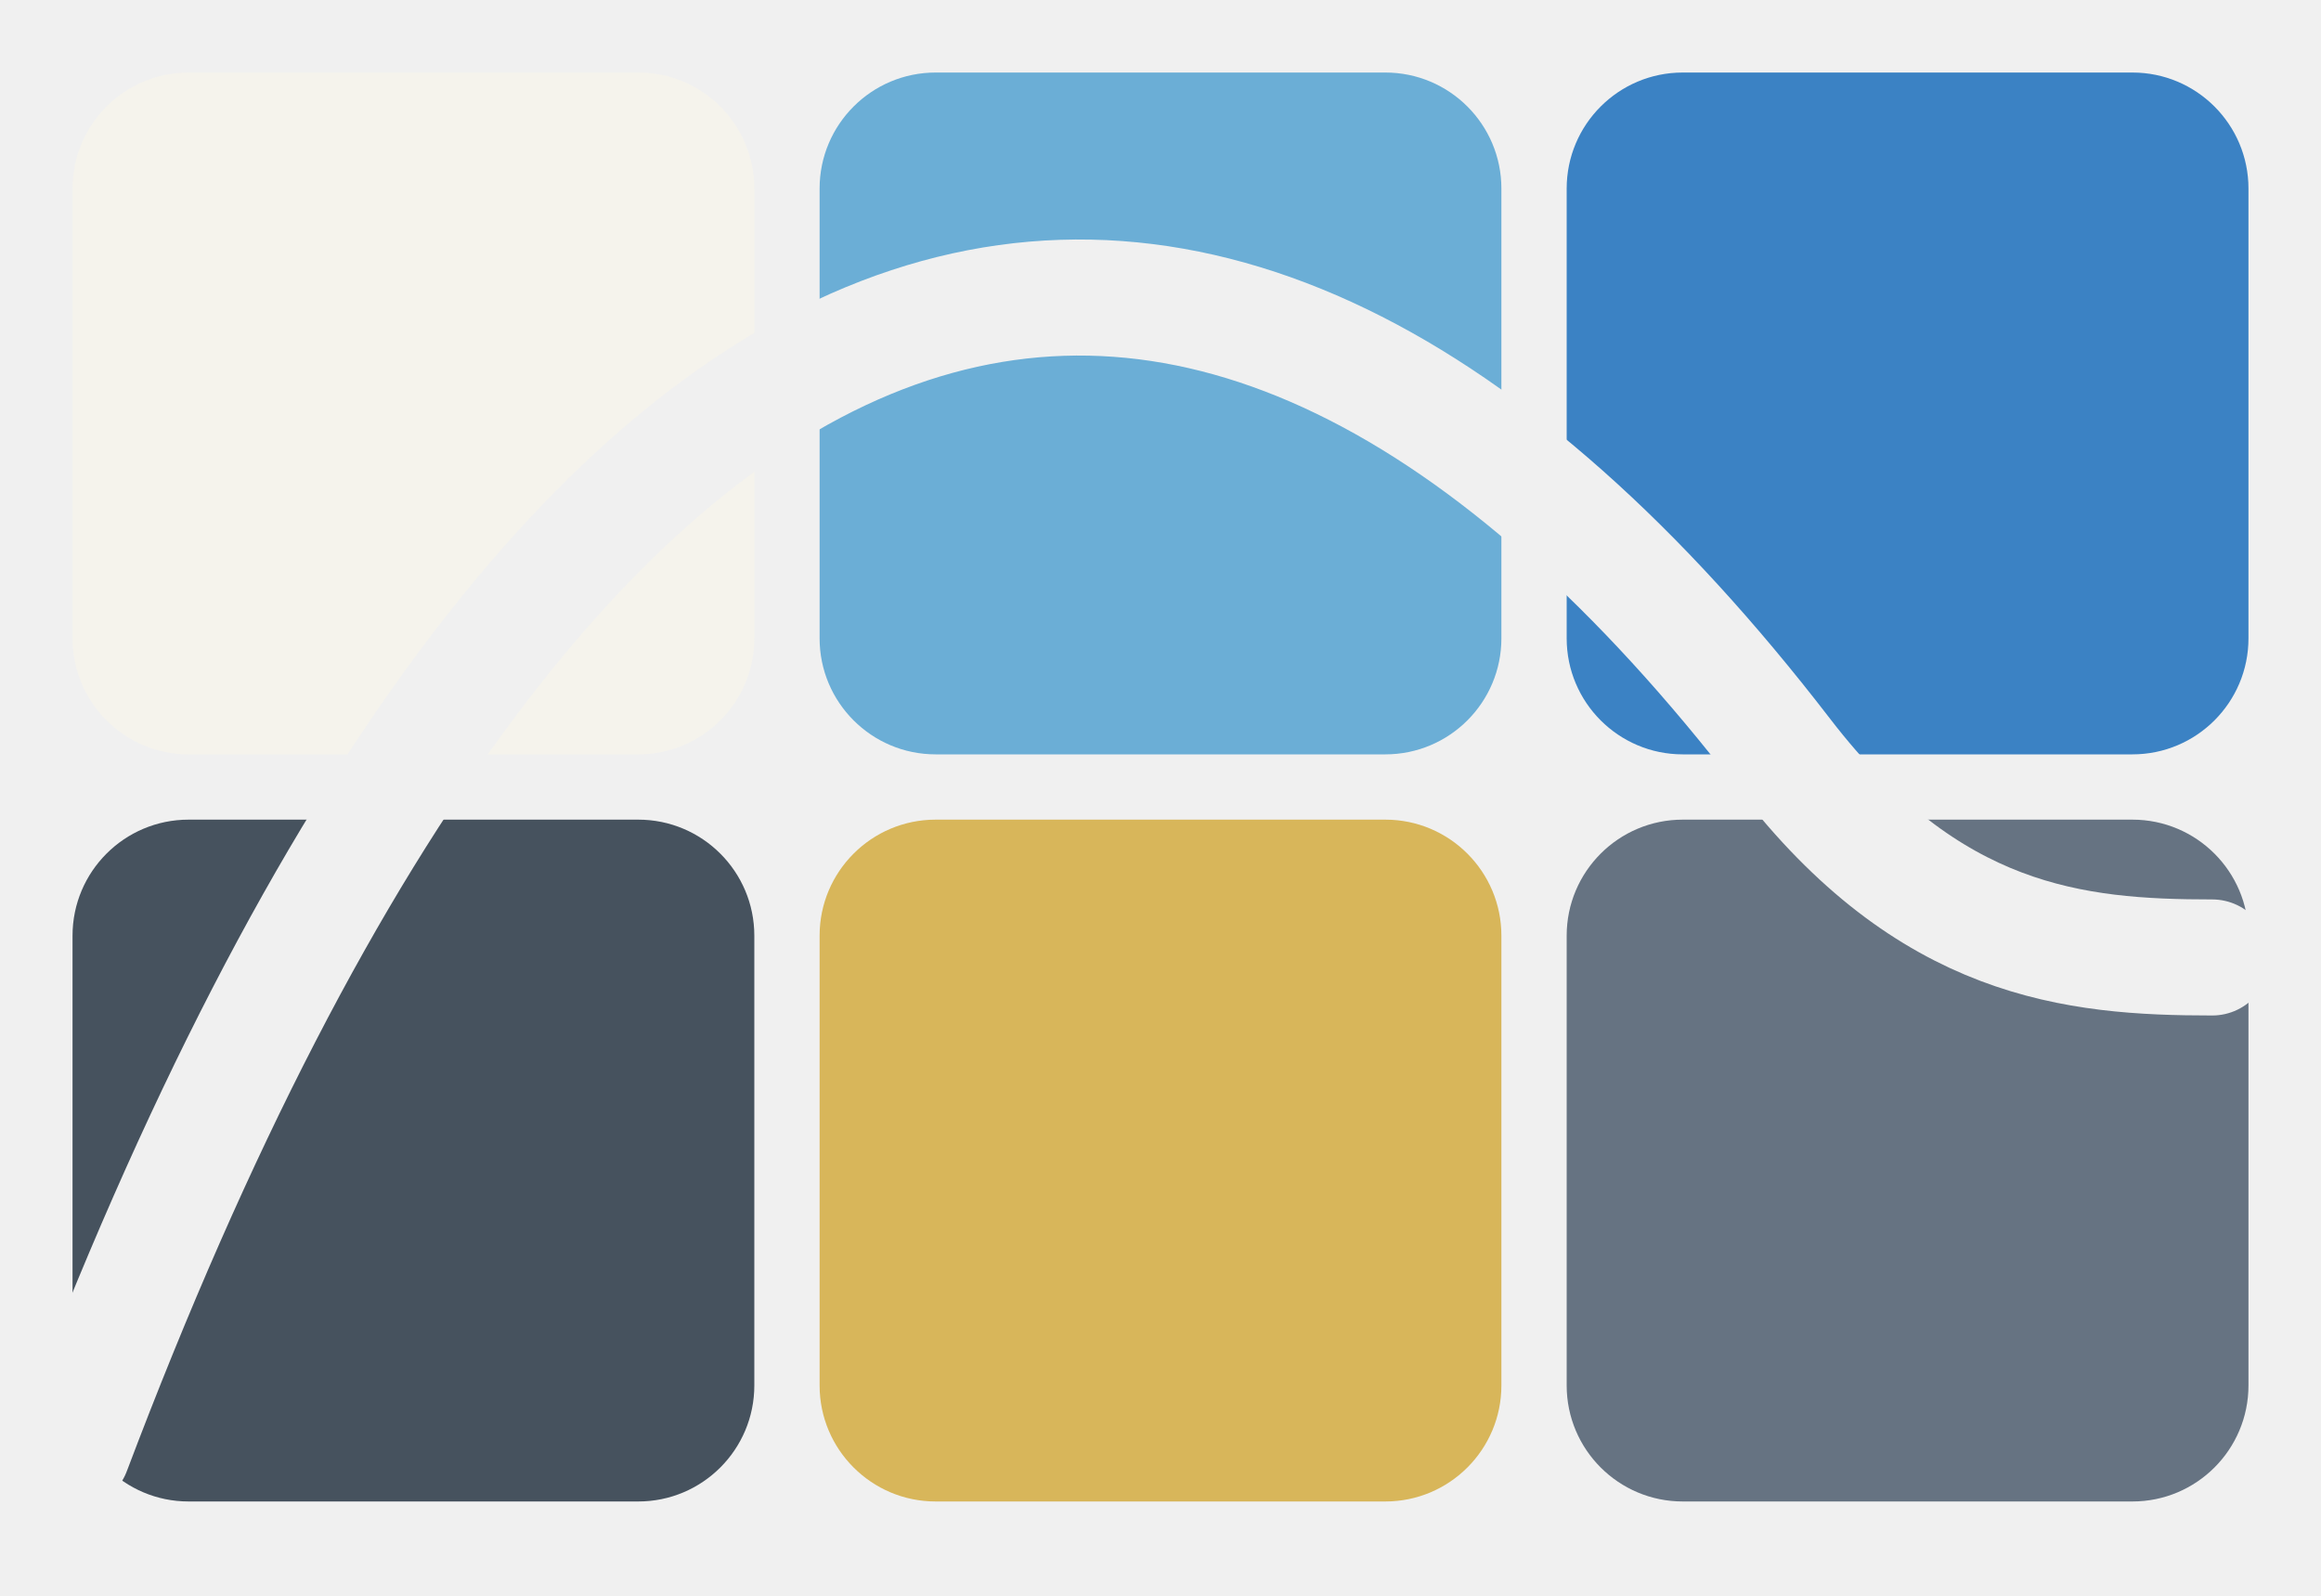
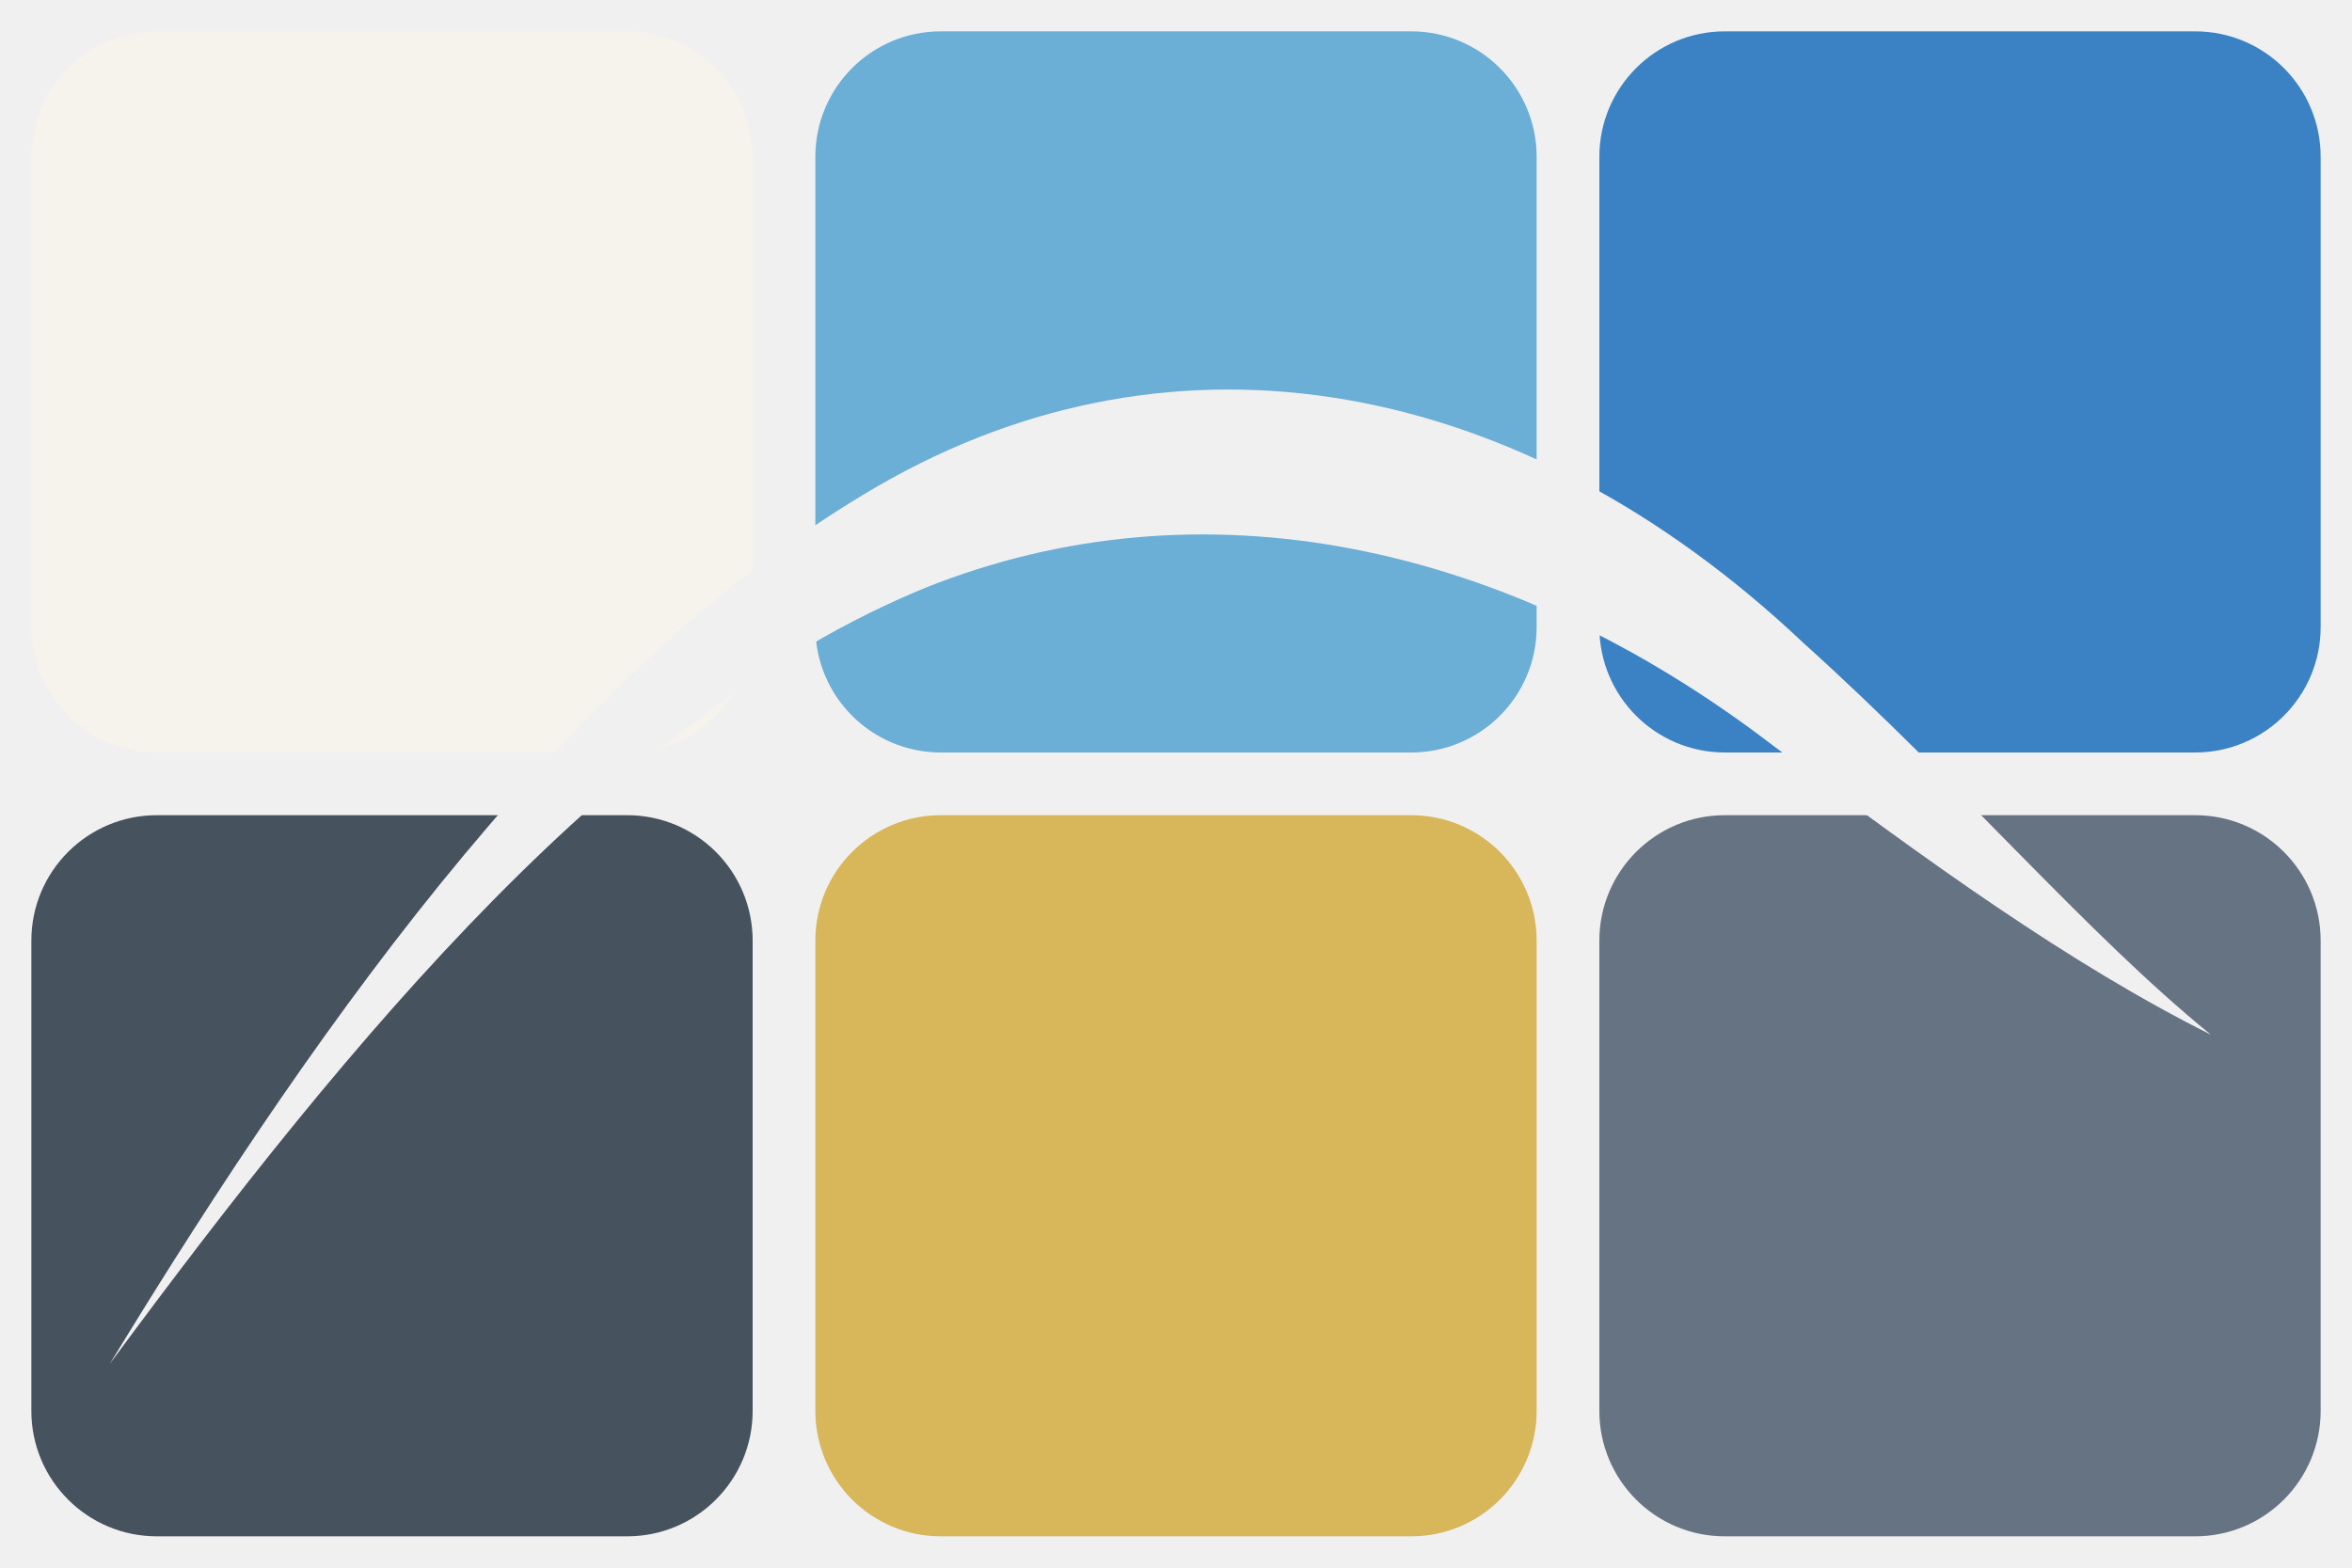
- <svg xmlns="http://www.w3.org/2000/svg" viewBox="0 0 320 220" width="320" height="220" role="img" aria-labelledby="title desc">
+ <svg xmlns="http://www.w3.org/2000/svg" viewBox="0 0 300 200" width="300" height="200" role="img" aria-labelledby="title desc">
  <defs>
-     <mask id="visorCut" maskUnits="userSpaceOnUse" x="0" y="0" width="320" height="220">
-       <rect width="320" height="220" fill="white" />
-       <path d="M10 200 C78 20 166 0 246 104 C266 130 286 132 305 132" fill="none" stroke="black" stroke-width="16" stroke-linecap="round" stroke-linejoin="round" />
+     <mask id="visorCut" maskUnits="userSpaceOnUse" x="0" y="0" width="300" height="200">
+       <rect width="300" height="200" fill="white" />
+       <path d="       M 14 174       C 42 128, 74 84, 112 62       C 150 40, 194 48, 230 82       C 250 100, 266 119, 282 132       C 264 123, 246 110, 226 95       C 192 69, 153 61, 118 75       C 79 91, 45 132, 14 174       Z       " fill="black" />
    </mask>
  </defs>
  <g mask="url(#visorCut)">
-     <rect x="10" y="10" width="94" height="94" rx="16" fill="#F5F3EC" />
-     <rect x="113" y="10" width="94" height="94" rx="16" fill="#6BAED6" />
-     <rect x="216" y="10" width="94" height="94" rx="16" fill="#3B82C4" />
-     <rect x="10" y="113" width="94" height="94" rx="16" fill="#46525E" />
-     <rect x="113" y="113" width="94" height="94" rx="16" fill="#D8B65A" />
-     <rect x="216" y="113" width="94" height="94" rx="16" fill="#667382" />
+     <rect x="4 " y="4 " width="92" height="92" rx="16" fill="#F5F3EC" />
+     <rect x="104" y="4 " width="92" height="92" rx="16" fill="#6BAED6" />
+     <rect x="204" y="4 " width="92" height="92" rx="16" fill="#3B82C4" />
+     <rect x="4 " y="104" width="92" height="92" rx="16" fill="#46525E" />
+     <rect x="104" y="104" width="92" height="92" rx="16" fill="#D8B65A" />
+     <rect x="204" y="104" width="92" height="92" rx="16" fill="#667382" />
  </g>
</svg>
